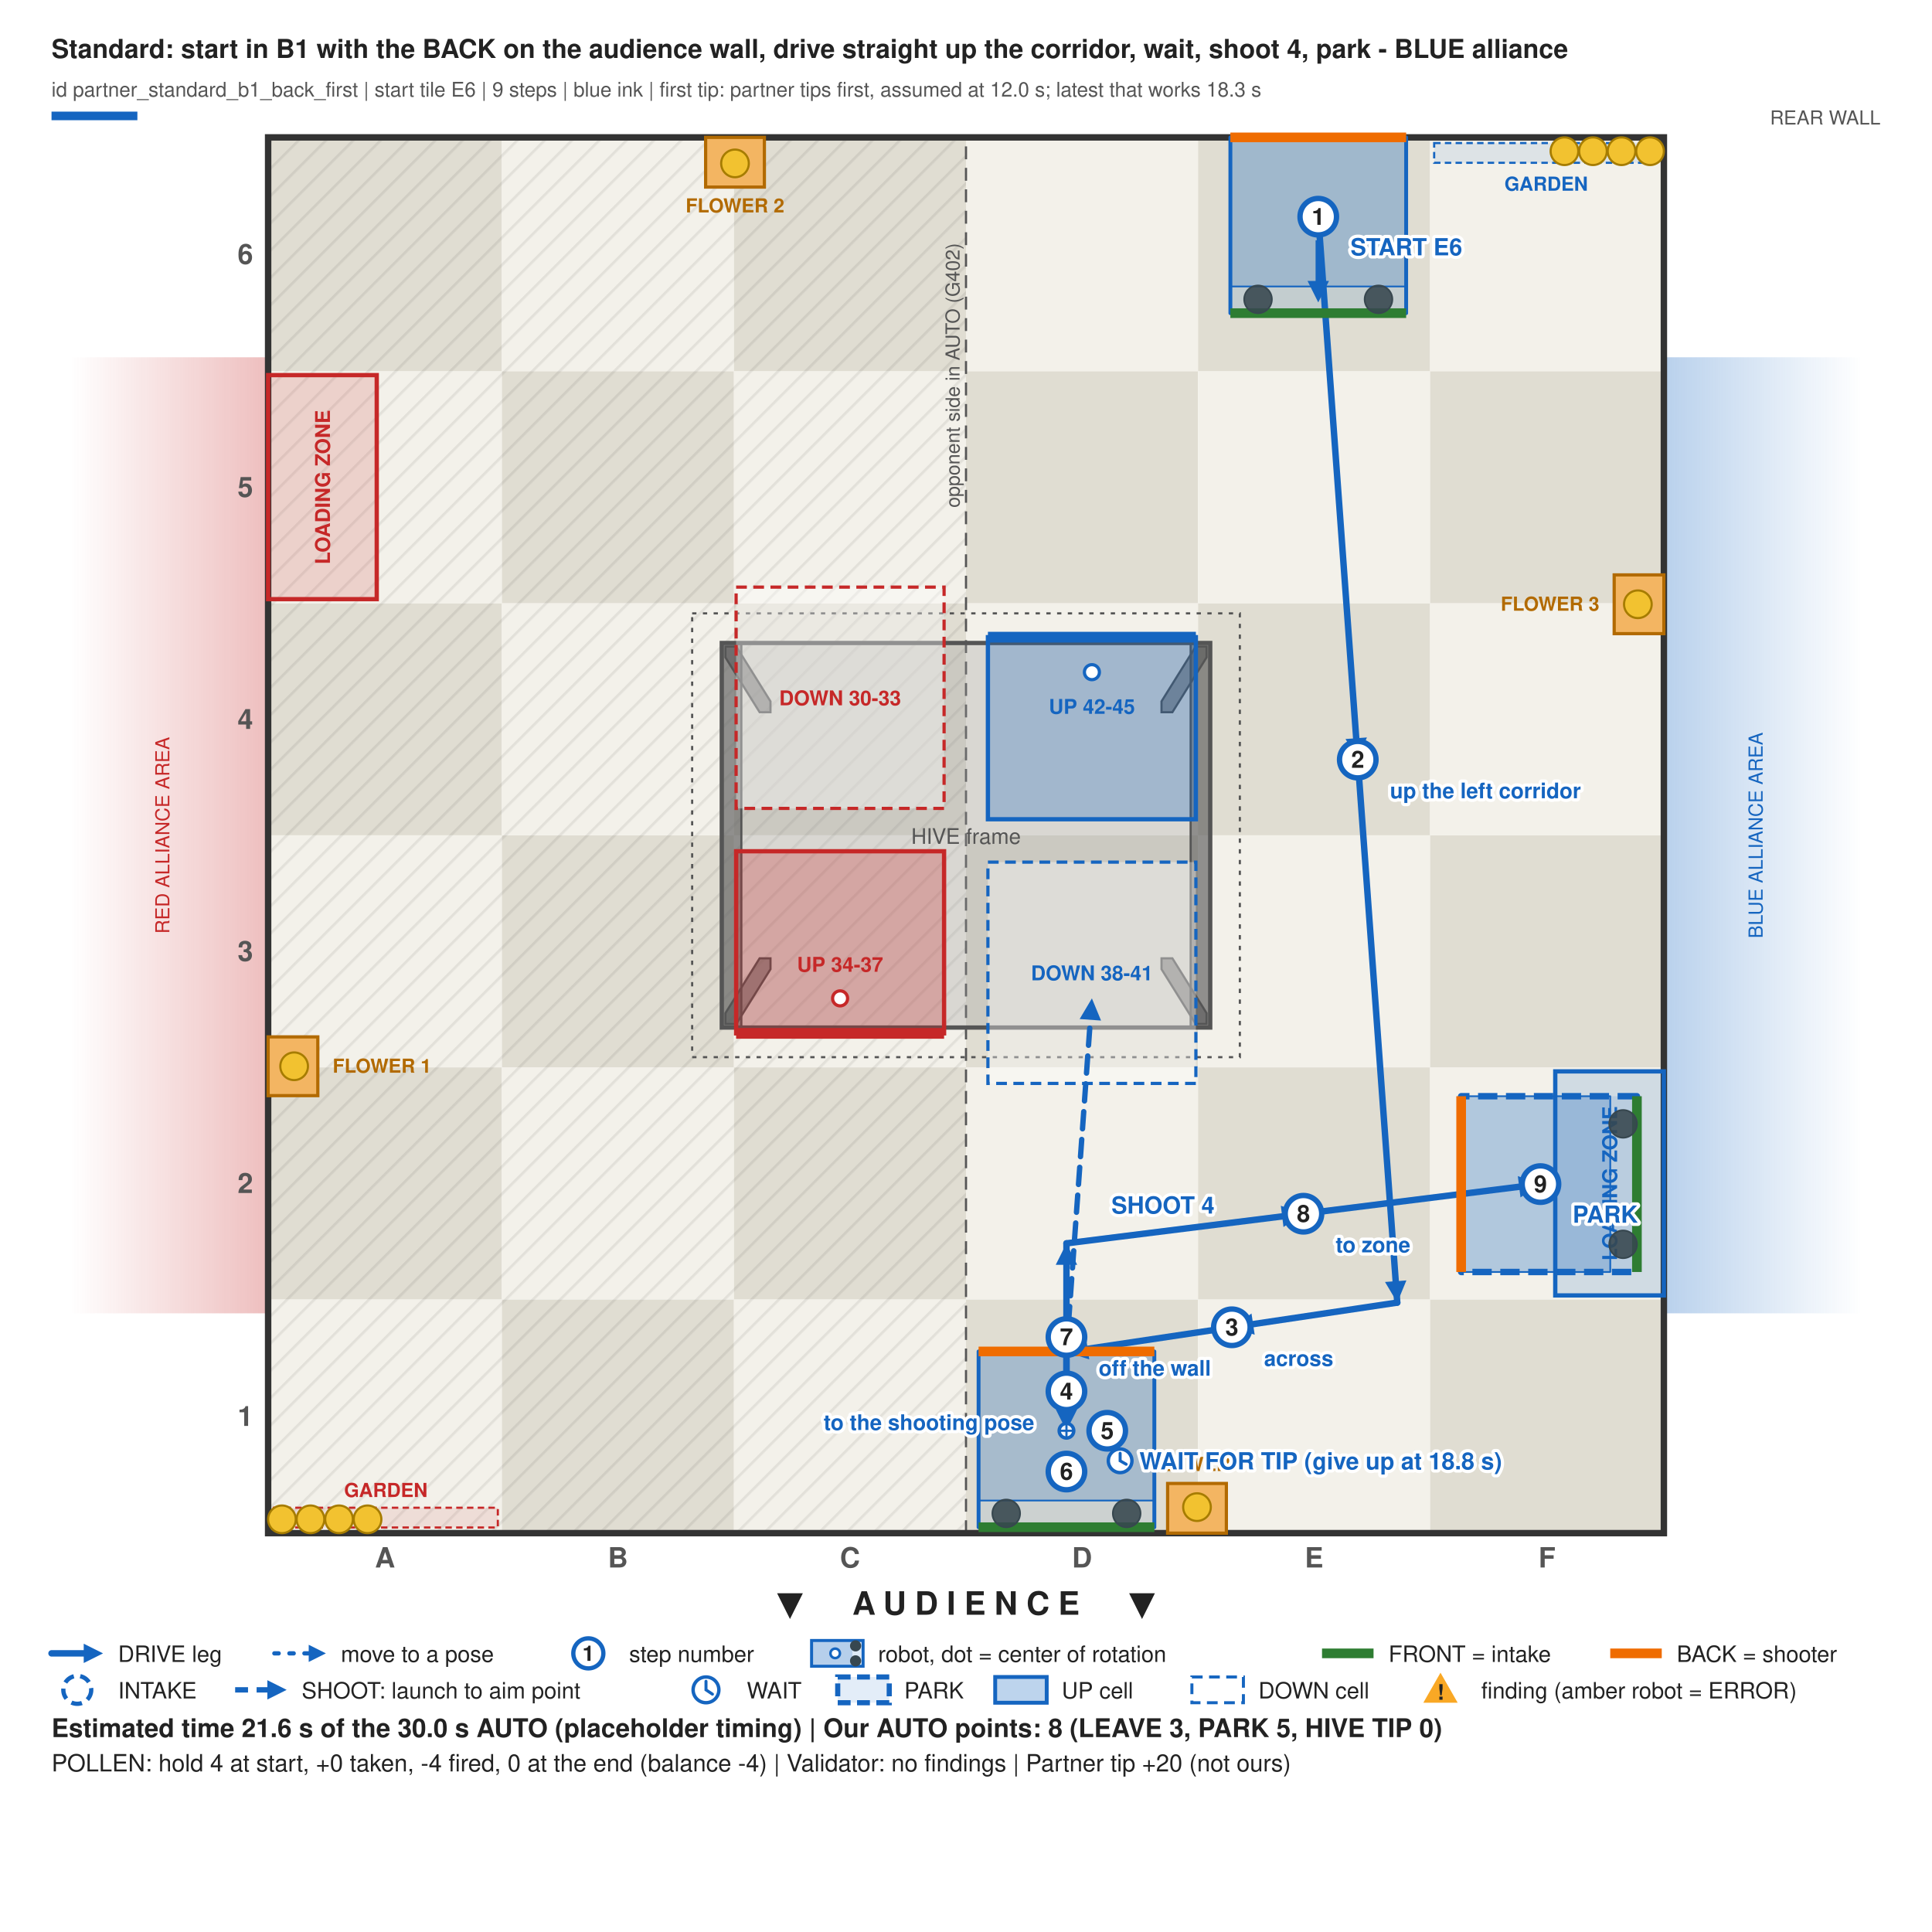
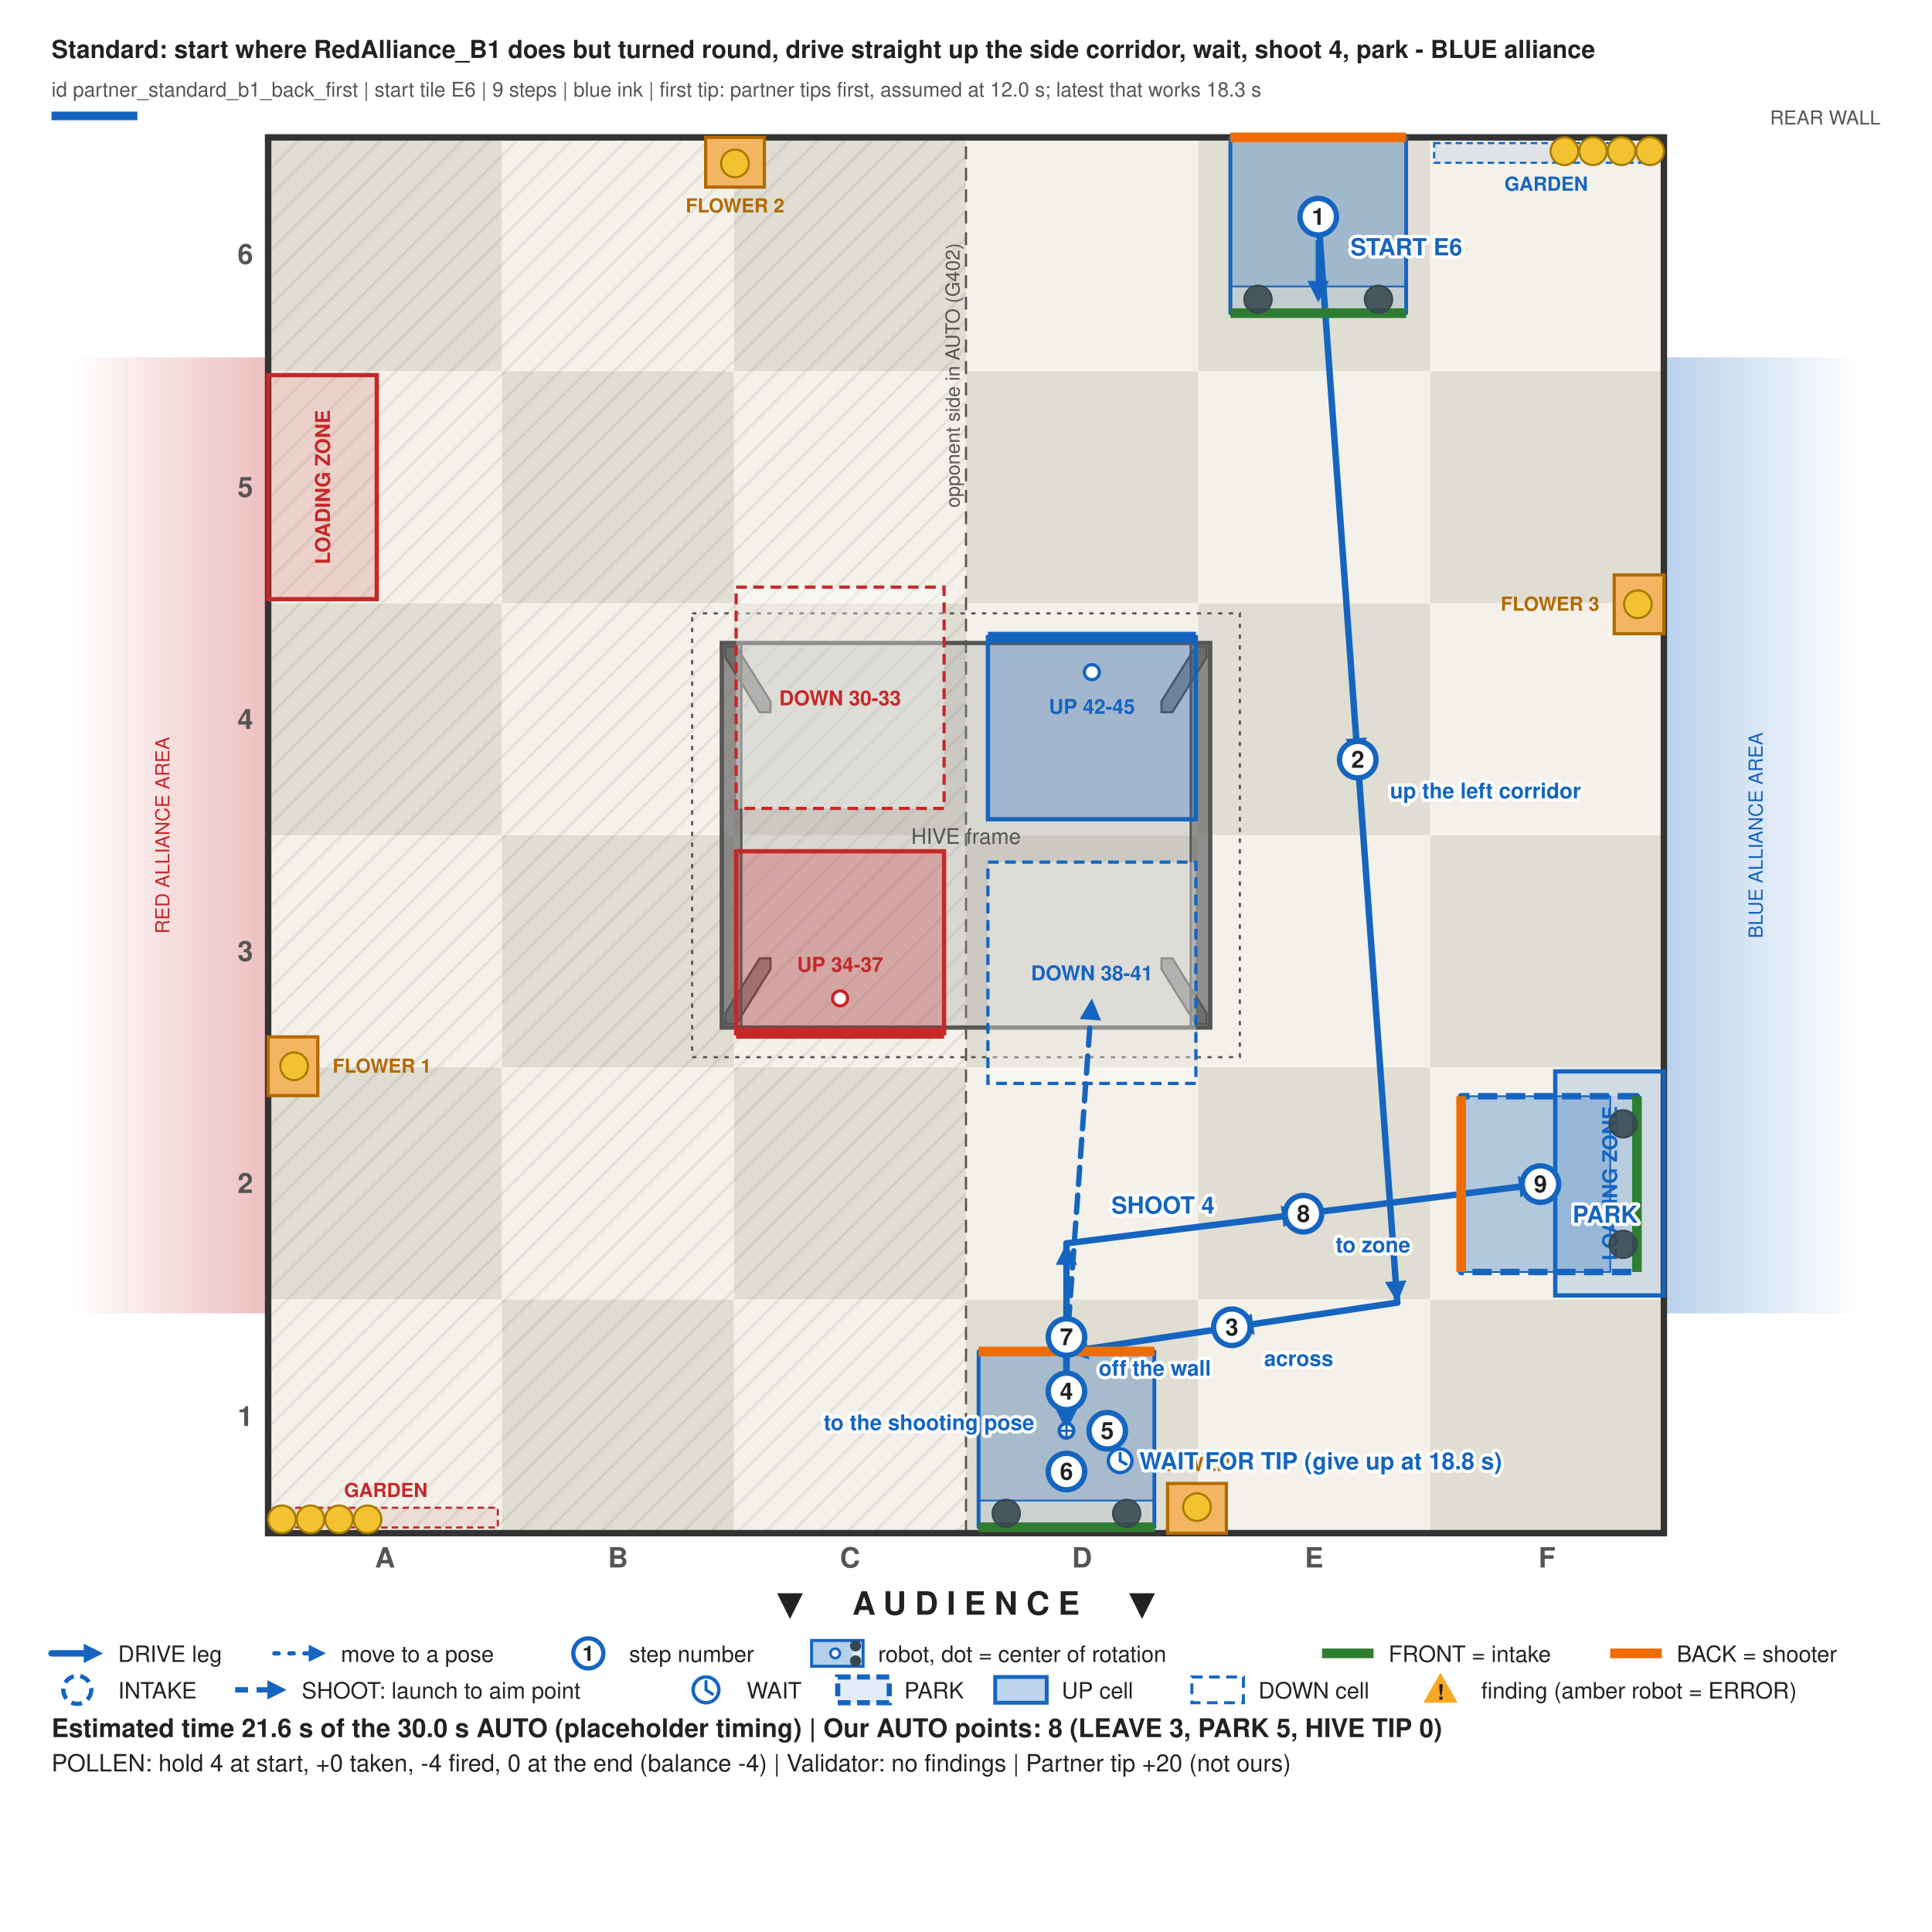
<svg xmlns="http://www.w3.org/2000/svg" viewBox="0 0 900 900" width="900" height="900" role="img" aria-labelledby="svg-title svg-desc" font-family="Helvetica, Arial, sans-serif">
  <defs>
    <linearGradient id="area-red" x1="1" y1="0" x2="0" y2="0">
      <stop offset="0" stop-color="#c62828" stop-opacity="0.30" />
      <stop offset="1" stop-color="#c62828" stop-opacity="0" />
    </linearGradient>
    <linearGradient id="area-blue" x1="0" y1="0" x2="1" y2="0">
      <stop offset="0" stop-color="#1565c0" stop-opacity="0.30" />
      <stop offset="1" stop-color="#1565c0" stop-opacity="0" />
    </linearGradient>
    <pattern id="opponent-hatch" width="9" height="9" patternUnits="userSpaceOnUse" patternTransform="rotate(45)">
      <line x1="0" y1="0" x2="0" y2="9" stroke="#000000" stroke-opacity="0.07" stroke-width="2.5" />
    </pattern>
  </defs>
  <rect id="background" x="0" y="0" width="900" height="900" fill="#ffffff" />
-   <text id="title" x="24" y="27" font-size="12.17" font-weight="bold" fill="#222222">Standard: start in B1 with the BACK on the audience wall, drive straight up the corridor, wait, shoot 4, park - BLUE alliance</text>
+   <text id="title" x="24" y="27" font-size="11.53" font-weight="bold" fill="#222222">Standard: start where RedAlliance_B1 does but turned round, drive straight up the side corridor, wait, shoot 4, park - BLUE alliance</text>
  <text id="subtitle" x="24" y="45" font-size="9.4" fill="#555555">id partner_standard_b1_back_first  |  start tile E6  |  9 steps  |  blue ink  |  first tip: partner tips first, assumed at 12.0 s; latest that works 18.3 s</text>
  <rect x="24" y="52" width="40" height="4" fill="#1565c0" />
  <g id="field">
    <rect class="alliance-area" data-alliance="RED" x="32.9" y="166.43" width="92" height="445.37" fill="url(#area-red)" />
    <rect class="alliance-area" data-alliance="BLUE" x="775.1" y="166.43" width="92" height="445.37" fill="url(#area-blue)" />
    <text x="78.9" y="389.12" font-size="9" fill="#c62828" text-anchor="middle" transform="rotate(-90 78.9 389.12)">RED ALLIANCE AREA</text>
    <text x="821.1" y="389.12" font-size="9" fill="#1565c0" text-anchor="middle" transform="rotate(-90 821.1 389.12)">BLUE ALLIANCE AREA</text>
    <rect class="tile" data-tile="A1" x="124.9" y="605.3" width="108.9" height="108.9" fill="#f3f1ea" />
    <rect class="tile" data-tile="A2" x="124.9" y="497.2" width="108.9" height="108.1" fill="#e0ddd2" />
    <rect class="tile" data-tile="A3" x="124.9" y="389.1" width="108.9" height="108.1" fill="#f3f1ea" />
    <rect class="tile" data-tile="A4" x="124.9" y="281" width="108.9" height="108.1" fill="#e0ddd2" />
    <rect class="tile" data-tile="A5" x="124.9" y="172.9" width="108.9" height="108.1" fill="#f3f1ea" />
    <rect class="tile" data-tile="A6" x="124.9" y="64" width="108.9" height="108.9" fill="#e0ddd2" />
    <rect class="tile" data-tile="B1" x="233.8" y="605.3" width="108.1" height="108.9" fill="#e0ddd2" />
    <rect class="tile" data-tile="B2" x="233.8" y="497.2" width="108.1" height="108.1" fill="#f3f1ea" />
    <rect class="tile" data-tile="B3" x="233.8" y="389.1" width="108.1" height="108.1" fill="#e0ddd2" />
    <rect class="tile" data-tile="B4" x="233.8" y="281" width="108.1" height="108.1" fill="#f3f1ea" />
    <rect class="tile" data-tile="B5" x="233.8" y="172.9" width="108.1" height="108.1" fill="#e0ddd2" />
    <rect class="tile" data-tile="B6" x="233.8" y="64" width="108.1" height="108.9" fill="#f3f1ea" />
    <rect class="tile" data-tile="C1" x="341.9" y="605.3" width="108.1" height="108.9" fill="#f3f1ea" />
    <rect class="tile" data-tile="C2" x="341.9" y="497.2" width="108.1" height="108.1" fill="#e0ddd2" />
    <rect class="tile" data-tile="C3" x="341.9" y="389.1" width="108.1" height="108.1" fill="#f3f1ea" />
    <rect class="tile" data-tile="C4" x="341.9" y="281" width="108.1" height="108.1" fill="#e0ddd2" />
    <rect class="tile" data-tile="C5" x="341.9" y="172.9" width="108.1" height="108.1" fill="#f3f1ea" />
    <rect class="tile" data-tile="C6" x="341.9" y="64" width="108.1" height="108.9" fill="#e0ddd2" />
    <rect class="tile" data-tile="D1" x="450" y="605.3" width="108.1" height="108.9" fill="#e0ddd2" />
    <rect class="tile" data-tile="D2" x="450" y="497.2" width="108.1" height="108.1" fill="#f3f1ea" />
    <rect class="tile" data-tile="D3" x="450" y="389.1" width="108.1" height="108.1" fill="#e0ddd2" />
    <rect class="tile" data-tile="D4" x="450" y="281" width="108.1" height="108.1" fill="#f3f1ea" />
    <rect class="tile" data-tile="D5" x="450" y="172.9" width="108.1" height="108.1" fill="#e0ddd2" />
    <rect class="tile" data-tile="D6" x="450" y="64" width="108.1" height="108.9" fill="#f3f1ea" />
    <rect class="tile" data-tile="E1" x="558.1" y="605.3" width="108.1" height="108.9" fill="#f3f1ea" />
    <rect class="tile" data-tile="E2" x="558.1" y="497.2" width="108.1" height="108.1" fill="#e0ddd2" />
    <rect class="tile" data-tile="E3" x="558.1" y="389.1" width="108.1" height="108.1" fill="#f3f1ea" />
    <rect class="tile" data-tile="E4" x="558.1" y="281" width="108.1" height="108.1" fill="#e0ddd2" />
    <rect class="tile" data-tile="E5" x="558.1" y="172.9" width="108.1" height="108.1" fill="#f3f1ea" />
    <rect class="tile" data-tile="E6" x="558.1" y="64" width="108.1" height="108.9" fill="#e0ddd2" />
    <rect class="tile" data-tile="F1" x="666.2" y="605.3" width="108.9" height="108.9" fill="#e0ddd2" />
    <rect class="tile" data-tile="F2" x="666.2" y="497.2" width="108.9" height="108.1" fill="#f3f1ea" />
    <rect class="tile" data-tile="F3" x="666.2" y="389.1" width="108.9" height="108.1" fill="#e0ddd2" />
    <rect class="tile" data-tile="F4" x="666.2" y="281" width="108.9" height="108.1" fill="#f3f1ea" />
    <rect class="tile" data-tile="F5" x="666.2" y="172.9" width="108.9" height="108.1" fill="#e0ddd2" />
    <rect class="tile" data-tile="F6" x="666.2" y="64" width="108.9" height="108.9" fill="#f3f1ea" />
    <rect id="opponent-side" x="124.9" y="64" width="325.1" height="650.2" fill="url(#opponent-hatch)" />
    <line id="side-line" x1="450" y1="714.2" x2="450" y2="64" stroke="#555555" stroke-width="1" stroke-dasharray="6 4" />
    <text id="opponent-label" x="447" y="174.86" font-size="9" fill="#555555" text-anchor="middle" transform="rotate(-90 447 174.86)">opponent side in AUTO (G402)</text>
    <text class="tile-label" x="179.35" y="730.2" font-size="13" font-weight="bold" text-anchor="middle" fill="#555555">A</text>
    <text class="tile-label" x="287.85" y="730.2" font-size="13" font-weight="bold" text-anchor="middle" fill="#555555">B</text>
    <text class="tile-label" x="395.95" y="730.2" font-size="13" font-weight="bold" text-anchor="middle" fill="#555555">C</text>
    <text class="tile-label" x="504.05" y="730.2" font-size="13" font-weight="bold" text-anchor="middle" fill="#555555">D</text>
    <text class="tile-label" x="612.15" y="730.2" font-size="13" font-weight="bold" text-anchor="middle" fill="#555555">E</text>
    <text class="tile-label" x="720.65" y="730.2" font-size="13" font-weight="bold" text-anchor="middle" fill="#555555">F</text>
    <text class="tile-label" x="117.9" y="664.25" font-size="13" font-weight="bold" text-anchor="end" fill="#555555">1</text>
    <text class="tile-label" x="117.9" y="555.75" font-size="13" font-weight="bold" text-anchor="end" fill="#555555">2</text>
    <text class="tile-label" x="117.9" y="447.65" font-size="13" font-weight="bold" text-anchor="end" fill="#555555">3</text>
    <text class="tile-label" x="117.9" y="339.55" font-size="13" font-weight="bold" text-anchor="end" fill="#555555">4</text>
    <text class="tile-label" x="117.9" y="231.45" font-size="13" font-weight="bold" text-anchor="end" fill="#555555">5</text>
    <text class="tile-label" x="117.9" y="122.95" font-size="13" font-weight="bold" text-anchor="end" fill="#555555">6</text>
    <rect id="field-border" x="124.9" y="64" width="650.2" height="650.2" fill="none" stroke="#333333" stroke-width="3" />
  </g>
  <g id="structures">
    <rect id="hive-frame" x="336.23" y="299.53" width="227.54" height="179.14" fill="#9a9a9a" fill-opacity="0.30" stroke="#555555" stroke-width="2" />
    <rect id="hive-keepout" x="322.43" y="285.73" width="255.14" height="206.74" fill="none" stroke="#555555" stroke-width="1" stroke-dasharray="2 3" />
    <g id="hive-solid">
      <polygon class="hive-foot" points="336.23,478.67 345.35,478.67 345.35,299.53 336.23,299.53" fill="#555555" fill-opacity="0.55" stroke="#555555" stroke-width="1" />
      <polygon class="hive-foot" points="554.65,478.67 563.77,478.67 563.77,299.53 554.65,299.53" fill="#555555" fill-opacity="0.55" stroke="#555555" stroke-width="1" />
      <polygon class="hive-foot" points="337.94,477.01 343,477.01 358.92,451.48 358.92,446.42 353.86,446.42 337.94,471.95" fill="#555555" fill-opacity="0.55" stroke="#555555" stroke-width="1" />
      <polygon class="hive-foot" points="337.94,306.25 353.86,331.78 358.92,331.78 358.92,326.72 343,301.19 337.94,301.19" fill="#555555" fill-opacity="0.55" stroke="#555555" stroke-width="1" />
      <polygon class="hive-foot" points="541.08,451.48 557,477.01 562.06,477.01 562.06,471.95 546.14,446.42 541.08,446.42" fill="#555555" fill-opacity="0.55" stroke="#555555" stroke-width="1" />
      <polygon class="hive-foot" points="541.08,331.78 546.14,331.78 562.06,306.25 562.06,301.19 557,301.19 541.08,326.72" fill="#555555" fill-opacity="0.55" stroke="#555555" stroke-width="1" />
    </g>
    <text x="450" y="393.1" font-size="10" fill="#555555" text-anchor="middle">HIVE frame</text>
    <g class="hive" data-alliance="RED">
      <g class="cell cell-down" data-alliance="RED" data-side="REAR">
        <rect x="342.91" y="273.5" width="96.88" height="103.09" fill="#ffffff" fill-opacity="0.35" stroke="#c62828" stroke-width="1.5" stroke-dasharray="5 3" />
        <text x="391.35" y="328.55" font-size="9.5" font-weight="bold" fill="#c62828" text-anchor="middle">DOWN 30-33</text>
      </g>
      <g class="cell cell-up" data-alliance="RED" data-side="AUDIENCE">
        <rect x="342.91" y="396.55" width="96.88" height="84.82" fill="#c62828" fill-opacity="0.28" stroke="#c62828" stroke-width="2" />
        <line class="cell-opening" x1="342.91" y1="481.38" x2="439.79" y2="481.38" stroke="#c62828" stroke-width="5" />
        <circle class="aim-point" cx="391.35" cy="465.08" r="3.5" fill="#ffffff" stroke="#c62828" stroke-width="1.5" />
        <text x="391.35" y="452.68" font-size="9.5" font-weight="bold" fill="#c62828" text-anchor="middle">UP 34-37</text>
      </g>
    </g>
    <g class="hive" data-alliance="BLUE">
      <g class="cell cell-down" data-alliance="BLUE" data-side="AUDIENCE">
        <rect x="460.21" y="401.61" width="96.88" height="103.09" fill="#ffffff" fill-opacity="0.35" stroke="#1565c0" stroke-width="1.5" stroke-dasharray="5 3" />
        <text x="508.65" y="456.66" font-size="9.5" font-weight="bold" fill="#1565c0" text-anchor="middle">DOWN 38-41</text>
      </g>
      <g class="cell cell-up" data-alliance="BLUE" data-side="REAR">
        <rect x="460.21" y="296.82" width="96.88" height="84.82" fill="#1565c0" fill-opacity="0.28" stroke="#1565c0" stroke-width="2" />
        <line class="cell-opening" x1="460.21" y1="296.82" x2="557.09" y2="296.82" stroke="#1565c0" stroke-width="5" />
        <circle class="aim-point" cx="508.65" cy="313.12" r="3.5" fill="#ffffff" stroke="#1565c0" stroke-width="1.5" />
        <text x="508.65" y="332.52" font-size="9.5" font-weight="bold" fill="#1565c0" text-anchor="middle">UP 42-45</text>
      </g>
    </g>
    <g class="flower" data-flower="1">
      <rect x="124.9" y="483.02" width="23.15" height="27.37" fill="#f3b562" stroke="#b26a00" stroke-width="1.5" />
      <circle cx="137.02" cy="496.71" r="6.44" fill="#f2c230" stroke="#a67c00" stroke-width="1" />
      <text x="154.95" y="499.71" font-size="9" fill="#b26a00" font-weight="bold" text-anchor="start">FLOWER 1</text>
    </g>
    <g class="flower" data-flower="2">
      <rect x="328.71" y="64" width="27.37" height="23.15" fill="#f3b562" stroke="#b26a00" stroke-width="1.5" />
      <circle cx="342.39" cy="76.12" r="6.44" fill="#f2c230" stroke="#a67c00" stroke-width="1" />
      <text x="342.39" y="98.95" font-size="9" fill="#b26a00" font-weight="bold" text-anchor="middle">FLOWER 2</text>
    </g>
    <g class="flower" data-flower="3">
      <rect x="751.95" y="267.81" width="23.15" height="27.37" fill="#f3b562" stroke="#b26a00" stroke-width="1.5" />
      <circle cx="762.98" cy="281.49" r="6.44" fill="#f2c230" stroke="#a67c00" stroke-width="1" />
      <text x="745.05" y="284.49" font-size="9" fill="#b26a00" font-weight="bold" text-anchor="end">FLOWER 3</text>
    </g>
    <g class="flower" data-flower="4">
      <rect x="543.92" y="691.05" width="27.37" height="23.15" fill="#f3b562" stroke="#b26a00" stroke-width="1.5" />
      <circle cx="557.61" cy="702.08" r="6.44" fill="#f2c230" stroke="#a67c00" stroke-width="1" />
      <text x="557.61" y="685.25" font-size="9" fill="#b26a00" font-weight="bold" text-anchor="middle">FLOWER 4</text>
    </g>
    <g class="garden" data-alliance="RED">
      <rect x="127.54" y="702.36" width="104.37" height="9.2" fill="#c62828" fill-opacity="0.10" stroke="#c62828" stroke-width="1" stroke-dasharray="3 2" />
      <circle class="pollen" cx="131.34" cy="707.76" r="6.44" fill="#f2c230" stroke="#a67c00" stroke-width="1" />
      <circle class="pollen" cx="144.63" cy="707.76" r="6.44" fill="#f2c230" stroke="#a67c00" stroke-width="1" />
      <circle class="pollen" cx="157.93" cy="707.76" r="6.44" fill="#f2c230" stroke="#a67c00" stroke-width="1" />
      <circle class="pollen" cx="171.22" cy="707.76" r="6.44" fill="#f2c230" stroke="#a67c00" stroke-width="1" />
      <text x="179.73" y="697.36" font-size="9" fill="#c62828" text-anchor="middle" font-weight="bold">GARDEN</text>
    </g>
    <g class="loading-zone" data-alliance="RED">
      <rect x="124.9" y="174.74" width="50.6" height="104.37" fill="#c62828" fill-opacity="0.16" stroke="#c62828" stroke-width="2" />
      <text x="150.2" y="230.43" font-size="9.5" font-weight="bold" fill="#c62828" text-anchor="middle" transform="rotate(-90 150.2 226.93)">LOADING ZONE</text>
    </g>
    <g class="garden" data-alliance="BLUE">
      <rect x="668.09" y="66.64" width="104.37" height="9.2" fill="#1565c0" fill-opacity="0.10" stroke="#1565c0" stroke-width="1" stroke-dasharray="3 2" />
      <circle class="pollen" cx="768.66" cy="70.44" r="6.44" fill="#f2c230" stroke="#a67c00" stroke-width="1" />
      <circle class="pollen" cx="755.37" cy="70.44" r="6.44" fill="#f2c230" stroke="#a67c00" stroke-width="1" />
      <circle class="pollen" cx="742.07" cy="70.44" r="6.44" fill="#f2c230" stroke="#a67c00" stroke-width="1" />
      <circle class="pollen" cx="728.78" cy="70.44" r="6.44" fill="#f2c230" stroke="#a67c00" stroke-width="1" />
      <text x="720.27" y="88.84" font-size="9" fill="#1565c0" text-anchor="middle" font-weight="bold">GARDEN</text>
    </g>
    <g class="loading-zone" data-alliance="BLUE">
      <rect x="724.5" y="499.09" width="50.6" height="104.37" fill="#1565c0" fill-opacity="0.16" stroke="#1565c0" stroke-width="2" />
      <text x="749.8" y="554.77" font-size="9.5" font-weight="bold" fill="#1565c0" text-anchor="middle" transform="rotate(-90 749.8 551.27)">LOADING ZONE</text>
    </g>
    <text id="audience-label" x="450" y="752.2" font-size="15" font-weight="bold" letter-spacing="4" text-anchor="middle" fill="#222222">AUDIENCE</text>
    <polygon class="compass-arrow" points="362,742.2 374,742.2 368,754.2" fill="#222222" />
    <polygon class="compass-arrow" points="526,742.2 538,742.2 532,754.2" fill="#222222" />
    <text x="876" y="58" font-size="9" fill="#555555" text-anchor="end">REAR WALL</text>
  </g>
  <g id="route" data-ink="#1565c0" data-alliance="BLUE" data-route="partner_standard_b1_back_first">
    <g class="drive-leg" data-step="2" data-mode="CONSTANT">
      <path class="leg" d="M 614.1 100.94 L 650.9 606.8" fill="none" stroke="#1565c0" stroke-width="3" stroke-linecap="round" stroke-linejoin="round" />
      <polygon class="arrowhead" points="632.5,353.87 626.79,344.26 636.76,343.53" fill="#1565c0" />
      <polygon class="arrowhead" points="650.9,606.8 645.19,597.19 655.16,596.46" fill="#1565c0" />
    </g>
    <g class="drive-leg" data-step="3" data-mode="CONSTANT">
      <path class="leg" d="M 650.9 606.8 L 496.8 629.8" fill="none" stroke="#1565c0" stroke-width="3" stroke-linecap="round" stroke-linejoin="round" />
      <polygon class="arrowhead" points="573.85,618.3 583,611.88 584.48,621.77" fill="#1565c0" />
      <polygon class="arrowhead" points="496.8,629.8 505.95,623.38 507.43,633.27" fill="#1565c0" />
    </g>
    <g class="drive-leg" data-step="4" data-mode="CONSTANT">
      <path class="leg" d="M 496.8 629.8 L 496.8 666.5" fill="none" stroke="#1565c0" stroke-width="3" stroke-linecap="round" stroke-linejoin="round" />
      <polygon class="arrowhead" points="496.8,666.5 491.8,656.5 501.8,656.5" fill="#1565c0" />
    </g>
    <g class="drive-leg" data-step="7" data-mode="CONSTANT">
      <path class="leg" d="M 496.8 666.5 L 496.8 579.2" fill="none" stroke="#1565c0" stroke-width="3" stroke-linecap="round" stroke-linejoin="round" />
      <polygon class="arrowhead" points="496.8,579.2 501.8,589.2 491.8,589.2" fill="#1565c0" />
    </g>
    <g class="drive-leg" data-step="8" data-mode="LINEAR">
      <path class="leg" d="M 496.8 579.2 L 717.6 551.6" fill="none" stroke="#1565c0" stroke-width="3" stroke-linecap="round" stroke-linejoin="round" />
      <polygon class="arrowhead" points="607.2,565.4 597.9,571.6 596.66,561.68" fill="#1565c0" />
      <polygon class="arrowhead" points="717.6,551.6 708.3,557.8 707.06,547.88" fill="#1565c0" />
    </g>
    <g id="start-footprint" class="footprint start" data-step="1">
      <polygon class="outline" points="655.04,145.88 655.04,64 573.16,64 573.16,145.88" fill="#1565c0" fill-opacity="0.14" stroke="#1565c0" stroke-width="1.8" stroke-linejoin="round" />
      <polygon class="chassis" points="655.04,133.46 655.04,64 573.16,64 573.16,133.46" fill="#1565c0" fill-opacity="0.2" stroke="#1565c0" stroke-width="0.8" stroke-linejoin="round" />
      <line class="front-edge" x1="655.04" y1="145.88" x2="573.16" y2="145.88" stroke="#2e7d32" stroke-width="4.5" />
      <line class="back-edge" x1="655.04" y1="64" x2="573.16" y2="64" stroke="#ef6c00" stroke-width="4.5" />
      <circle class="wheel" data-wheel="LEFT" cx="642.16" cy="139.44" r="6.44" fill="#37474f" fill-opacity="0.88" stroke="#37474f" stroke-width="0.8" />
      <circle class="wheel" data-wheel="RIGHT" cx="586.04" cy="139.44" r="6.44" fill="#37474f" fill-opacity="0.88" stroke="#37474f" stroke-width="0.8" />
      <g class="pose-point" data-x="106.35" data-y="133.32">
        <circle cx="614.1" cy="100.94" r="3.4" fill="#ffffff" fill-opacity="0.92" stroke="#1565c0" stroke-width="1.6" />
        <line x1="610.7" y1="100.94" x2="617.5" y2="100.94" stroke="#1565c0" stroke-width="1" />
        <line x1="614.1" y1="97.54" x2="614.1" y2="104.34" stroke="#1565c0" stroke-width="1" />
      </g>
      <line class="heading-arrow" x1="614.1" y1="111.94" x2="614.1" y2="132.88" stroke="#1565c0" stroke-width="2.5" />
      <polygon class="arrowhead" points="614.1,140.88 609.1,130.88 619.1,130.88" fill="#1565c0" />
    </g>
    <g class="shoot-pose" data-step="6" data-nominal="false">
      <polygon class="outline" points="537.74,711.44 537.74,629.56 455.86,629.56 455.86,711.44" fill="#1565c0" fill-opacity="0.1" stroke="#1565c0" stroke-width="1.8" stroke-linejoin="round" />
      <polygon class="chassis" points="537.74,699.02 537.74,629.56 455.86,629.56 455.86,699.02" fill="#1565c0" fill-opacity="0.2" stroke="#1565c0" stroke-width="0.8" stroke-linejoin="round" />
      <line class="front-edge" x1="537.74" y1="711.44" x2="455.86" y2="711.44" stroke="#2e7d32" stroke-width="4.5" />
      <line class="back-edge" x1="537.74" y1="629.56" x2="455.86" y2="629.56" stroke="#ef6c00" stroke-width="4.5" />
      <circle class="wheel" data-wheel="LEFT" cx="524.86" cy="705" r="6.44" fill="#37474f" fill-opacity="0.88" stroke="#37474f" stroke-width="0.8" />
      <circle class="wheel" data-wheel="RIGHT" cx="468.74" cy="705" r="6.44" fill="#37474f" fill-opacity="0.88" stroke="#37474f" stroke-width="0.8" />
      <g class="pose-point" data-x="80.85" data-y="10.37">
        <circle cx="496.8" cy="666.5" r="3.4" fill="#ffffff" fill-opacity="0.92" stroke="#1565c0" stroke-width="1.6" />
        <line x1="493.4" y1="666.5" x2="500.2" y2="666.5" stroke="#1565c0" stroke-width="1" />
        <line x1="496.8" y1="663.1" x2="496.8" y2="669.9" stroke="#1565c0" stroke-width="1" />
      </g>
      <line class="shot" x1="496.8" y1="629.56" x2="508" y2="474.06" stroke="#1565c0" stroke-width="2.5" stroke-dasharray="8 5" stroke-linecap="round" />
      <polygon class="arrowhead" points="508.65,465.08 512.92,475.42 502.94,474.7" fill="#1565c0" />
    </g>
    <g class="park-outline" data-step="9">
      <polygon class="outline" points="762.54,510.66 680.66,510.66 680.66,592.54 762.54,592.54" fill="#1565c0" fill-opacity="0.12" stroke="#1565c0" stroke-width="3" stroke-dasharray="9 4" stroke-linejoin="round" />
      <polygon class="chassis" points="750.12,510.66 680.66,510.66 680.66,592.54 750.12,592.54" fill="#1565c0" fill-opacity="0.2" stroke="#1565c0" stroke-width="0.8" stroke-linejoin="round" />
      <line class="front-edge" x1="762.54" y1="510.66" x2="762.54" y2="592.54" stroke="#2e7d32" stroke-width="4.5" />
      <line class="back-edge" x1="680.66" y1="510.66" x2="680.66" y2="592.54" stroke="#ef6c00" stroke-width="4.5" />
      <circle class="wheel" data-wheel="LEFT" cx="756.1" cy="523.54" r="6.44" fill="#37474f" fill-opacity="0.88" stroke="#37474f" stroke-width="0.8" />
      <circle class="wheel" data-wheel="RIGHT" cx="756.1" cy="579.66" r="6.44" fill="#37474f" fill-opacity="0.88" stroke="#37474f" stroke-width="0.8" />
      <g class="pose-point" data-x="128.85" data-y="35.35">
        <circle cx="717.6" cy="551.6" r="3.4" fill="#ffffff" fill-opacity="0.92" stroke="#1565c0" stroke-width="1.6" />
        <line x1="714.2" y1="551.6" x2="721" y2="551.6" stroke="#1565c0" stroke-width="1" />
        <line x1="717.6" y1="548.2" x2="717.6" y2="555" stroke="#1565c0" stroke-width="1" />
      </g>
    </g>
    <g id="badges">
      <g class="badge" data-step="1" data-kind="START">
        <circle cx="614.1" cy="100.94" r="8.5" fill="#ffffff" stroke="#1565c0" stroke-width="2.5" />
        <text x="614.1" y="104.74" font-size="11" font-weight="bold" text-anchor="middle" fill="#222222">1</text>
      </g>
      <g class="badge" data-step="2" data-kind="DRIVE">
        <circle cx="632.5" cy="353.87" r="8.5" fill="#ffffff" stroke="#1565c0" stroke-width="2.5" />
        <text x="632.5" y="357.67" font-size="11" font-weight="bold" text-anchor="middle" fill="#222222">2</text>
      </g>
      <g class="badge" data-step="3" data-kind="DRIVE">
        <circle cx="573.85" cy="618.3" r="8.5" fill="#ffffff" stroke="#1565c0" stroke-width="2.5" />
        <text x="573.85" y="622.1" font-size="11" font-weight="bold" text-anchor="middle" fill="#222222">3</text>
      </g>
      <g class="badge" data-step="4" data-kind="DRIVE">
        <circle cx="496.8" cy="648.15" r="8.5" fill="#ffffff" stroke="#1565c0" stroke-width="2.5" />
        <text x="496.8" y="651.95" font-size="11" font-weight="bold" text-anchor="middle" fill="#222222">4</text>
      </g>
      <g class="badge" data-step="5" data-kind="WAIT_FOR_TIP">
        <circle cx="515.8" cy="666.5" r="8.5" fill="#ffffff" stroke="#1565c0" stroke-width="2.5" />
        <text x="515.8" y="670.3" font-size="11" font-weight="bold" text-anchor="middle" fill="#222222">5</text>
      </g>
      <g class="badge" data-step="6" data-kind="SHOOT">
        <circle cx="496.8" cy="685.5" r="8.5" fill="#ffffff" stroke="#1565c0" stroke-width="2.5" />
        <text x="496.8" y="689.3" font-size="11" font-weight="bold" text-anchor="middle" fill="#222222">6</text>
      </g>
      <g class="badge" data-step="7" data-kind="DRIVE">
        <circle cx="496.8" cy="622.85" r="8.5" fill="#ffffff" stroke="#1565c0" stroke-width="2.5" />
        <text x="496.8" y="626.65" font-size="11" font-weight="bold" text-anchor="middle" fill="#222222">7</text>
      </g>
      <g class="badge" data-step="8" data-kind="DRIVE">
        <circle cx="607.2" cy="565.4" r="8.5" fill="#ffffff" stroke="#1565c0" stroke-width="2.5" />
        <text x="607.2" y="569.2" font-size="11" font-weight="bold" text-anchor="middle" fill="#222222">8</text>
      </g>
      <g class="badge" data-step="9" data-kind="PARK">
        <circle cx="717.6" cy="551.6" r="8.5" fill="#ffffff" stroke="#1565c0" stroke-width="2.5" />
        <text x="717.6" y="555.4" font-size="11" font-weight="bold" text-anchor="middle" fill="#222222">9</text>
      </g>
    </g>
    <g id="step-labels">
      <text class="step-label" x="629.1" y="118.94" font-size="11" font-weight="bold" fill="#1565c0" text-anchor="start" stroke="#ffffff" stroke-width="3" stroke-linejoin="round" paint-order="stroke">START E6</text>
      <text class="step-label" x="647.5" y="371.87" font-size="10" font-weight="bold" fill="#1565c0" text-anchor="start" stroke="#ffffff" stroke-width="3" stroke-linejoin="round" paint-order="stroke">up the left corridor</text>
      <text class="step-label" x="588.85" y="636.3" font-size="10" font-weight="bold" fill="#1565c0" text-anchor="start" stroke="#ffffff" stroke-width="3" stroke-linejoin="round" paint-order="stroke">across</text>
      <text class="step-label" x="481.8" y="666.15" font-size="10" font-weight="bold" fill="#1565c0" text-anchor="end" stroke="#ffffff" stroke-width="3" stroke-linejoin="round" paint-order="stroke">to the shooting pose</text>
      <g class="clock">
        <circle cx="521.8" cy="680.5" r="5.5" fill="#ffffff" stroke="#1565c0" stroke-width="1.6" />
        <polyline points="521.8,677 521.8,680.5 524.6,682.1" fill="none" stroke="#1565c0" stroke-width="1.4" stroke-linecap="round" />
      </g>
      <text class="step-label" x="530.8" y="684.5" font-size="11" font-weight="bold" fill="#1565c0" text-anchor="start" stroke="#ffffff" stroke-width="3" stroke-linejoin="round" paint-order="stroke">WAIT FOR TIP (give up at 18.8 s)</text>
      <text class="step-label" x="517.73" y="565.32" font-size="11" font-weight="bold" fill="#1565c0" text-anchor="start" stroke="#ffffff" stroke-width="3" stroke-linejoin="round" paint-order="stroke">SHOOT 4</text>
      <text class="step-label" x="511.8" y="640.85" font-size="10" font-weight="bold" fill="#1565c0" text-anchor="start" stroke="#ffffff" stroke-width="3" stroke-linejoin="round" paint-order="stroke">off the wall</text>
      <text class="step-label" x="622.2" y="583.4" font-size="10" font-weight="bold" fill="#1565c0" text-anchor="start" stroke="#ffffff" stroke-width="3" stroke-linejoin="round" paint-order="stroke">to zone</text>
      <text class="step-label" x="732.6" y="569.6" font-size="11" font-weight="bold" fill="#1565c0" text-anchor="start" stroke="#ffffff" stroke-width="3" stroke-linejoin="round" paint-order="stroke">PARK</text>
    </g>
    <g id="issue-marks">
</g>
  </g>
  <g id="legend">
    <g class="legend-item" data-icon="drive">
      <line x1="24" y1="770.2" x2="40" y2="770.2" stroke="#1565c0" stroke-width="3" stroke-linecap="round" />
      <polygon class="arrowhead" points="48,770.2 39,774.7 39,765.7" fill="#1565c0" />
      <text x="55" y="774.2" font-size="10.5" fill="#222222">DRIVE leg</text>
    </g>
    <g class="legend-item" data-icon="approach">
      <line x1="127.81" y1="770.2" x2="143.81" y2="770.2" stroke="#1565c0" stroke-width="2" stroke-dasharray="2 5" stroke-linecap="round" />
      <polygon class="arrowhead" points="151.81,770.2 143.81,774.2 143.81,766.2" fill="#1565c0" />
      <text x="158.81" y="774.2" font-size="10.5" fill="#222222">move to a pose</text>
    </g>
    <g class="legend-item" data-icon="badge">
      <circle cx="274.07" cy="770.2" r="7" fill="#ffffff" stroke="#1565c0" stroke-width="2" />
      <text x="274.07" y="773.7" font-size="10" font-weight="bold" text-anchor="middle" fill="#222222">1</text>
      <text x="293.07" y="774.2" font-size="10.5" fill="#222222">step number</text>
    </g>
    <g class="legend-item" data-icon="robot">
      <rect x="378.06" y="764.2" width="24" height="12" fill="#1565c0" fill-opacity="0.14" stroke="#1565c0" stroke-width="1.4" />
      <rect x="378.06" y="764.2" width="19" height="12" fill="#1565c0" fill-opacity="0.2" />
      <circle cx="398.56" cy="766.7" r="2.6" fill="#37474f" />
      <circle cx="398.56" cy="773.7" r="2.6" fill="#37474f" />
      <circle cx="389.06" cy="770.2" r="2.2" fill="#ffffff" stroke="#1565c0" stroke-width="1.2" />
      <text x="409.06" y="774.2" font-size="10.5" fill="#222222">robot, dot = center of rotation</text>
    </g>
    <g class="legend-item" data-icon="front">
      <line x1="615.85" y1="770.2" x2="639.85" y2="770.2" stroke="#2e7d32" stroke-width="4.5" />
      <text x="646.85" y="774.2" font-size="10.5" fill="#222222">FRONT = intake</text>
    </g>
    <g class="legend-item" data-icon="back">
      <line x1="750.11" y1="770.2" x2="774.11" y2="770.2" stroke="#ef6c00" stroke-width="4.5" />
      <text x="781.11" y="774.2" font-size="10.5" fill="#222222">BACK = shooter</text>
    </g>
    <g class="legend-item" data-icon="intake">
      <circle cx="36" cy="787.2" r="6.5" fill="none" stroke="#1565c0" stroke-width="2" stroke-dasharray="5 3" />
      <text x="55" y="791.2" font-size="10.5" fill="#222222">INTAKE</text>
    </g>
    <g class="legend-item" data-icon="shoot">
      <line x1="109.54" y1="787.2" x2="125.54" y2="787.2" stroke="#1565c0" stroke-width="2.5" stroke-dasharray="6 4" />
      <polygon class="arrowhead" points="133.54,787.2 124.54,791.7 124.54,782.7" fill="#1565c0" />
      <text x="140.54" y="791.2" font-size="10.5" fill="#222222">SHOOT: launch to aim point</text>
    </g>
    <g class="legend-item" data-icon="wait">
      <circle cx="328.88" cy="787.2" r="6" fill="#ffffff" stroke="#1565c0" stroke-width="1.6" />
      <polyline points="328.88,783.2 328.88,787.2 331.88,789.2" fill="none" stroke="#1565c0" stroke-width="1.4" stroke-linecap="round" />
      <text x="347.88" y="791.2" font-size="10.5" fill="#222222">WAIT</text>
    </g>
    <g class="legend-item" data-icon="park">
      <rect x="390.24" y="781.2" width="24" height="12" fill="#1565c0" fill-opacity="0.12" stroke="#1565c0" stroke-width="2.4" stroke-dasharray="6 3" />
      <text x="421.24" y="791.2" font-size="10.5" fill="#222222">PARK</text>
    </g>
    <g class="legend-item" data-icon="up">
      <rect x="463.6" y="781.2" width="24" height="12" fill="#1565c0" fill-opacity="0.28" stroke="#1565c0" stroke-width="1.8" />
      <text x="494.6" y="791.2" font-size="10.5" fill="#222222">UP cell</text>
    </g>
    <g class="legend-item" data-icon="down">
      <rect x="555.23" y="781.2" width="24" height="12" fill="#ffffff" fill-opacity="0.35" stroke="#1565c0" stroke-width="1.4" stroke-dasharray="5 3" />
      <text x="586.23" y="791.2" font-size="10.5" fill="#222222">DOWN cell</text>
    </g>
    <g class="legend-item" data-icon="issue">
      <polygon points="671.04,779.2 679.04,793.2 663.04,793.2" fill="#f9a825" />
      <text x="671.04" y="791.8" font-size="10" font-weight="bold" text-anchor="middle" fill="#222222">!</text>
      <text x="690.04" y="791.2" font-size="10.5" fill="#222222">finding (amber robot = ERROR)</text>
    </g>
  </g>
  <g id="footer">
    <text id="footer-metrics" x="24" y="809.2" font-size="12" font-weight="bold" fill="#222222">Estimated time 21.6 s of the 30.0 s AUTO (placeholder timing)   |   Our AUTO points: 8  (LEAVE 3, PARK 5, HIVE TIP 0)</text>
    <text id="footer-pollen" x="24" y="825.2" font-size="11.1" fill="#222222">POLLEN: hold 4 at start, +0 taken, -4 fired, 0 at the end (balance -4)   |   Validator: no findings   |   Partner tip +20 (not ours)</text>
  </g>
</svg>
